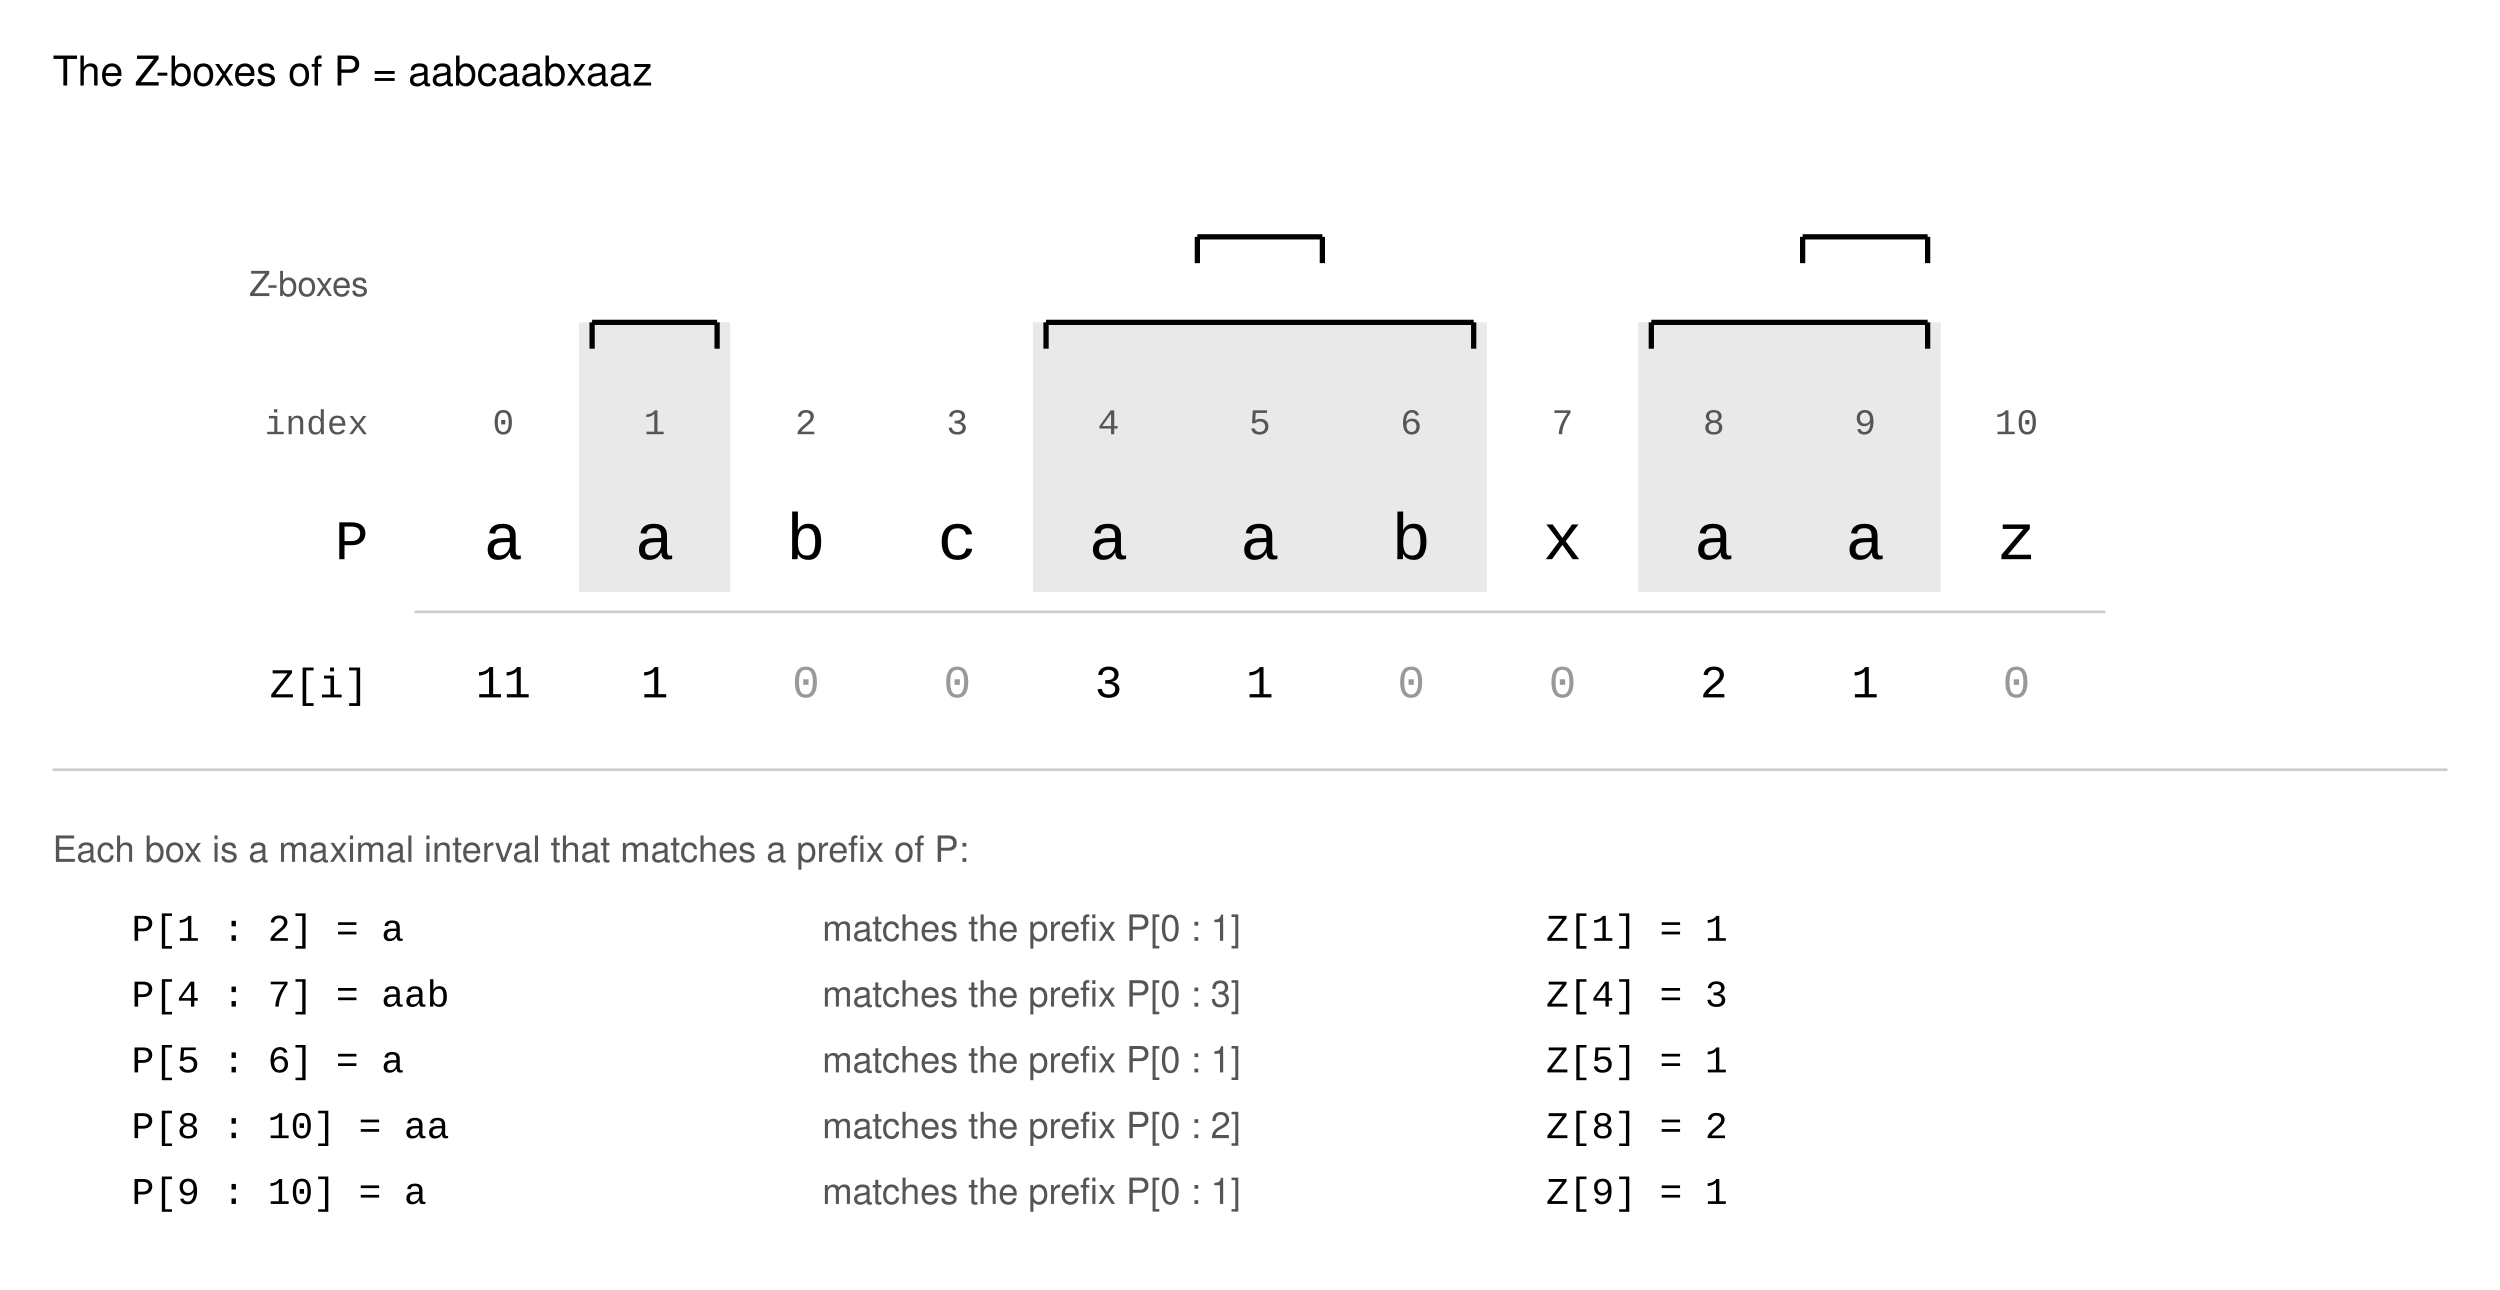
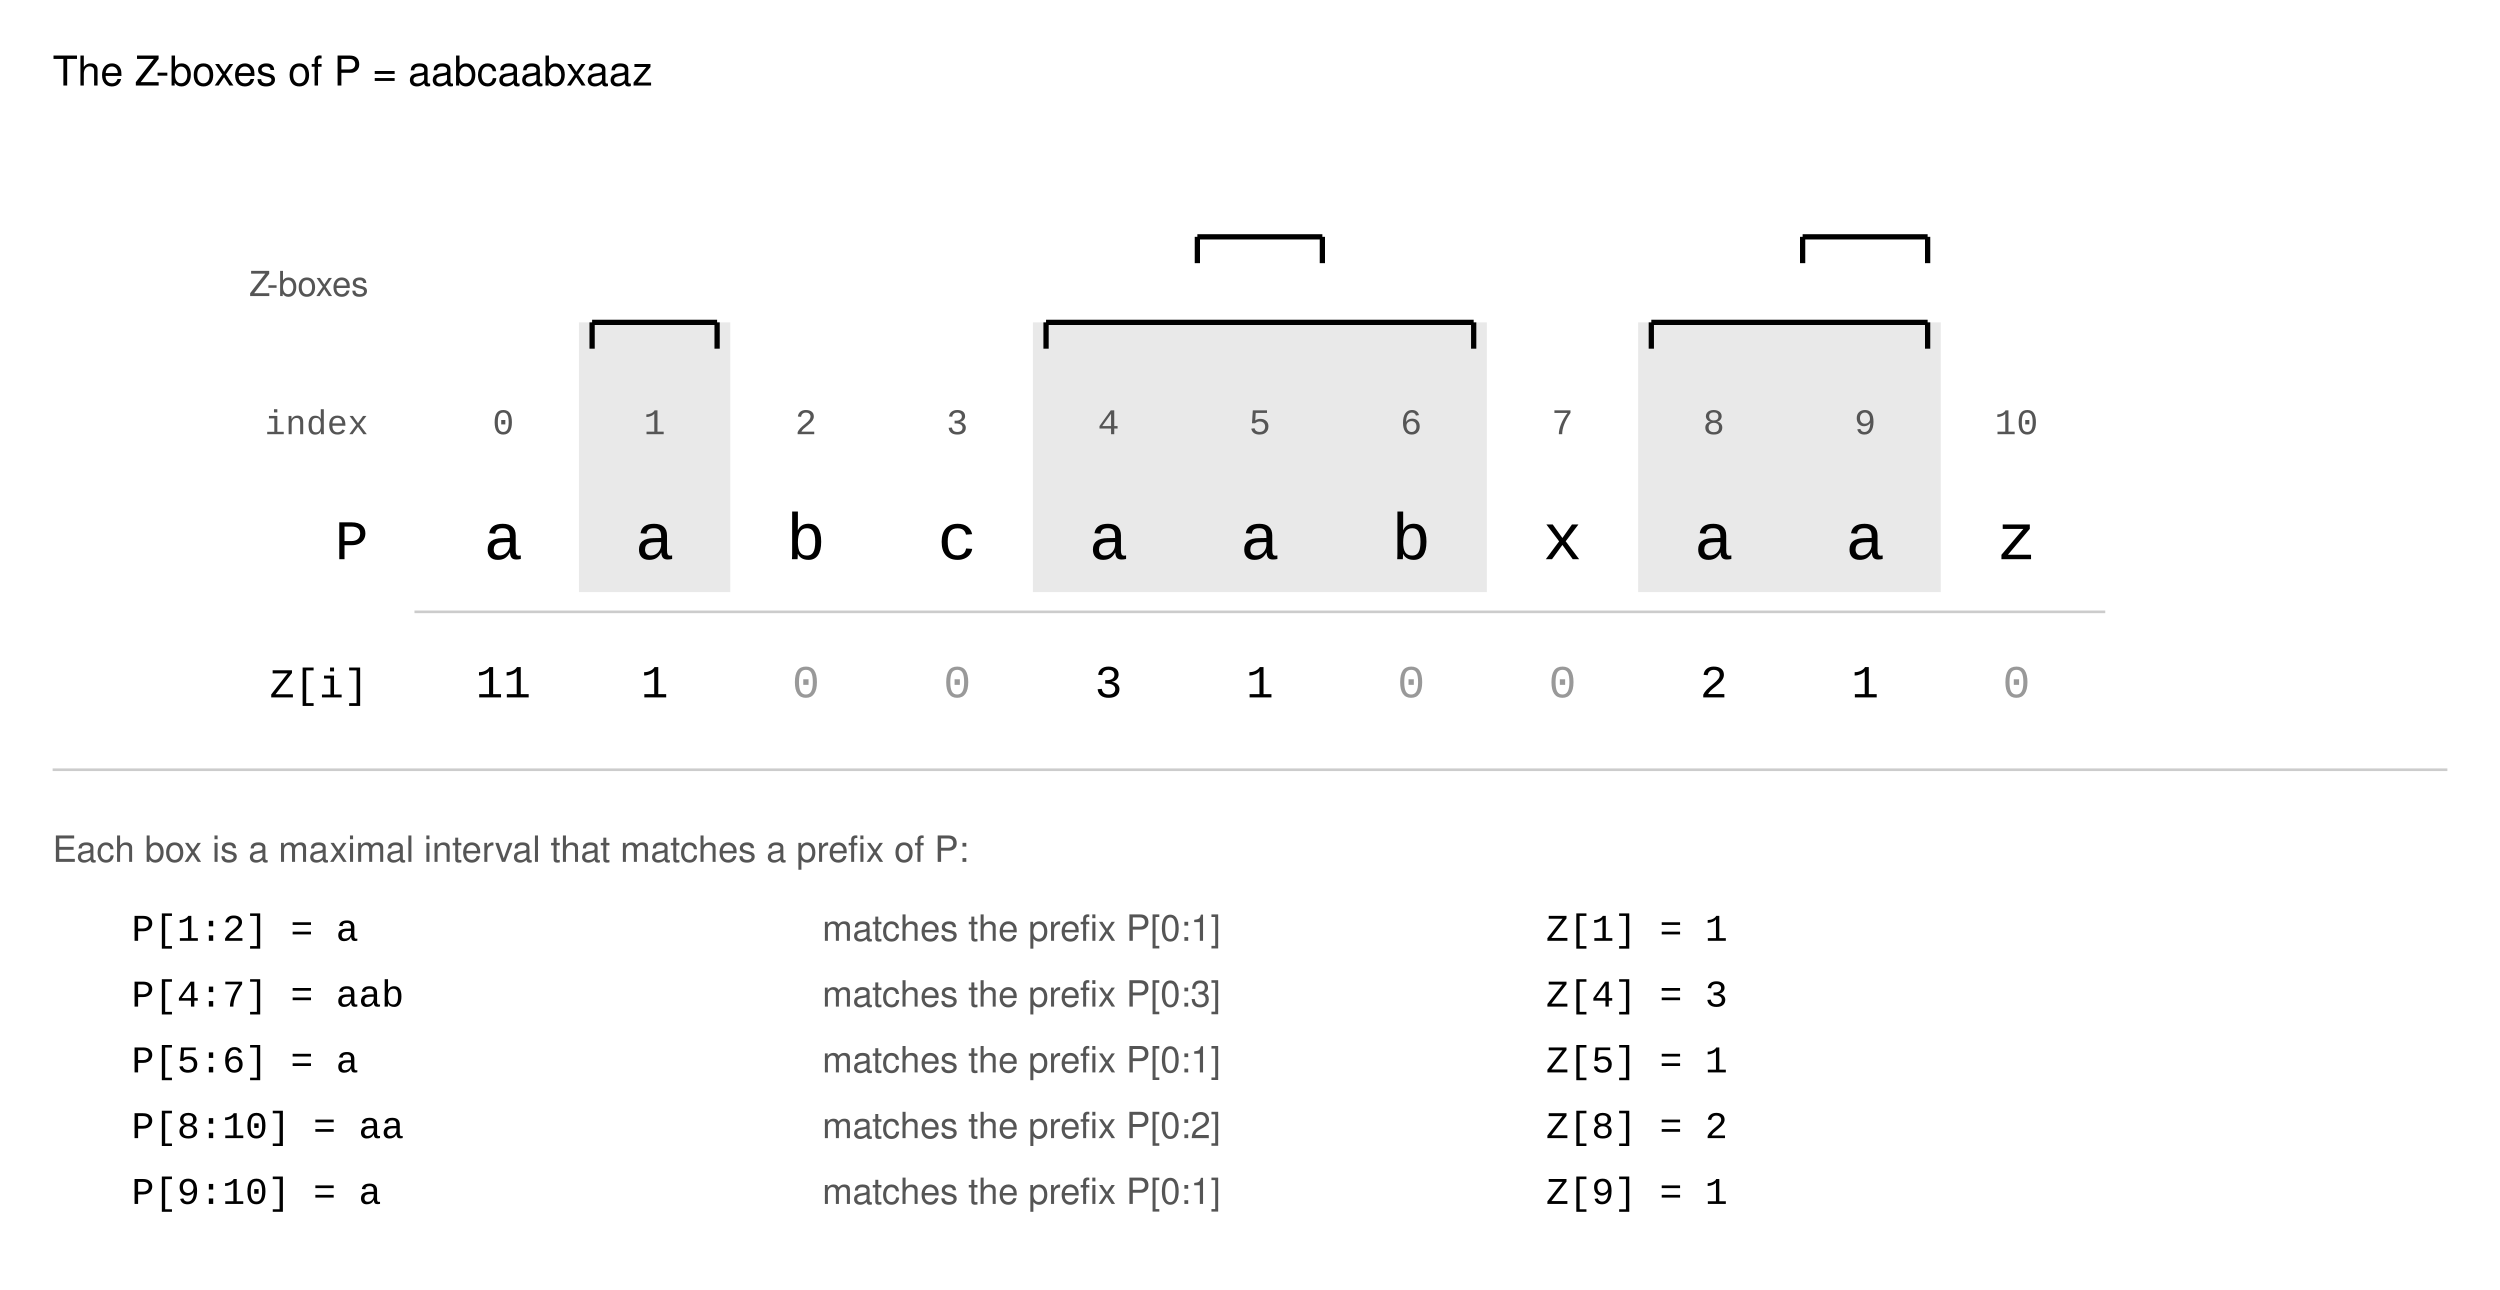
<svg xmlns="http://www.w3.org/2000/svg" width="760" height="392" viewBox="0 0 760 392">
  <text x="16.00" y="26.00" font-family="-apple-system, 'Helvetica Neue', Helvetica, Arial, sans-serif" font-size="12.50" fill="#000000" text-anchor="start" font-weight="normal" xml:space="preserve">The Z-boxes of P = aabcaabxaaz</text>
  <rect x="176.00" y="98.00" width="46.00" height="82.00" fill="#e9e9e9" stroke="none" stroke-width="1.00" rx="0.0" />
  <rect x="314.00" y="98.00" width="138.00" height="82.00" fill="#e9e9e9" stroke="none" stroke-width="1.00" rx="0.0" />
  <rect x="498.00" y="98.00" width="92.00" height="82.00" fill="#e9e9e9" stroke="none" stroke-width="1.00" rx="0.0" />
  <line x1="180.00" y1="98.00" x2="218.00" y2="98.00" stroke="#000000" stroke-width="1.60" />
  <line x1="180.00" y1="98.00" x2="180.00" y2="106.00" stroke="#000000" stroke-width="1.60" />
  <line x1="218.00" y1="98.00" x2="218.00" y2="106.00" stroke="#000000" stroke-width="1.60" />
  <line x1="318.00" y1="98.00" x2="448.00" y2="98.00" stroke="#000000" stroke-width="1.60" />
  <line x1="318.00" y1="98.00" x2="318.00" y2="106.00" stroke="#000000" stroke-width="1.60" />
  <line x1="448.00" y1="98.00" x2="448.00" y2="106.00" stroke="#000000" stroke-width="1.60" />
  <line x1="364.00" y1="72.00" x2="402.00" y2="72.00" stroke="#000000" stroke-width="1.60" />
  <line x1="364.00" y1="72.00" x2="364.00" y2="80.00" stroke="#000000" stroke-width="1.60" />
  <line x1="402.00" y1="72.00" x2="402.00" y2="80.00" stroke="#000000" stroke-width="1.60" />
  <line x1="502.00" y1="98.00" x2="586.00" y2="98.00" stroke="#000000" stroke-width="1.60" />
  <line x1="502.00" y1="98.00" x2="502.00" y2="106.00" stroke="#000000" stroke-width="1.60" />
  <line x1="586.00" y1="98.00" x2="586.00" y2="106.00" stroke="#000000" stroke-width="1.60" />
  <line x1="548.00" y1="72.00" x2="586.00" y2="72.00" stroke="#000000" stroke-width="1.60" />
  <line x1="548.00" y1="72.00" x2="548.00" y2="80.00" stroke="#000000" stroke-width="1.60" />
  <line x1="586.00" y1="72.00" x2="586.00" y2="80.00" stroke="#000000" stroke-width="1.60" />
  <text x="112.00" y="90.00" font-family="-apple-system, 'Helvetica Neue', Helvetica, Arial, sans-serif" font-size="10.50" fill="#555555" text-anchor="end" font-weight="normal" xml:space="preserve">Z-boxes</text>
  <text x="112.00" y="132.00" font-family="ui-monospace, 'SF Mono', Menlo, Consolas, 'Courier New', monospace" font-size="10.50" fill="#555555" text-anchor="end" font-weight="normal" xml:space="preserve">index</text>
  <text x="153.00" y="132.00" font-family="ui-monospace, 'SF Mono', Menlo, Consolas, 'Courier New', monospace" font-size="11.00" fill="#555555" text-anchor="middle" font-weight="normal" xml:space="preserve">0</text>
  <text x="199.00" y="132.00" font-family="ui-monospace, 'SF Mono', Menlo, Consolas, 'Courier New', monospace" font-size="11.00" fill="#555555" text-anchor="middle" font-weight="normal" xml:space="preserve">1</text>
  <text x="245.00" y="132.00" font-family="ui-monospace, 'SF Mono', Menlo, Consolas, 'Courier New', monospace" font-size="11.00" fill="#555555" text-anchor="middle" font-weight="normal" xml:space="preserve">2</text>
  <text x="291.00" y="132.00" font-family="ui-monospace, 'SF Mono', Menlo, Consolas, 'Courier New', monospace" font-size="11.00" fill="#555555" text-anchor="middle" font-weight="normal" xml:space="preserve">3</text>
  <text x="337.00" y="132.00" font-family="ui-monospace, 'SF Mono', Menlo, Consolas, 'Courier New', monospace" font-size="11.00" fill="#555555" text-anchor="middle" font-weight="normal" xml:space="preserve">4</text>
  <text x="383.00" y="132.00" font-family="ui-monospace, 'SF Mono', Menlo, Consolas, 'Courier New', monospace" font-size="11.00" fill="#555555" text-anchor="middle" font-weight="normal" xml:space="preserve">5</text>
  <text x="429.00" y="132.00" font-family="ui-monospace, 'SF Mono', Menlo, Consolas, 'Courier New', monospace" font-size="11.00" fill="#555555" text-anchor="middle" font-weight="normal" xml:space="preserve">6</text>
  <text x="475.00" y="132.00" font-family="ui-monospace, 'SF Mono', Menlo, Consolas, 'Courier New', monospace" font-size="11.00" fill="#555555" text-anchor="middle" font-weight="normal" xml:space="preserve">7</text>
  <text x="521.00" y="132.00" font-family="ui-monospace, 'SF Mono', Menlo, Consolas, 'Courier New', monospace" font-size="11.00" fill="#555555" text-anchor="middle" font-weight="normal" xml:space="preserve">8</text>
  <text x="567.00" y="132.00" font-family="ui-monospace, 'SF Mono', Menlo, Consolas, 'Courier New', monospace" font-size="11.00" fill="#555555" text-anchor="middle" font-weight="normal" xml:space="preserve">9</text>
  <text x="613.00" y="132.00" font-family="ui-monospace, 'SF Mono', Menlo, Consolas, 'Courier New', monospace" font-size="11.00" fill="#555555" text-anchor="middle" font-weight="normal" xml:space="preserve">10</text>
  <text x="112.00" y="170.00" font-family="ui-monospace, 'SF Mono', Menlo, Consolas, 'Courier New', monospace" font-size="17.00" fill="#000000" text-anchor="end" font-weight="normal" xml:space="preserve">P</text>
  <text x="153.00" y="170.00" font-family="ui-monospace, 'SF Mono', Menlo, Consolas, 'Courier New', monospace" font-size="20.00" fill="#000000" text-anchor="middle" font-weight="normal" xml:space="preserve">a</text>
  <text x="199.00" y="170.00" font-family="ui-monospace, 'SF Mono', Menlo, Consolas, 'Courier New', monospace" font-size="20.00" fill="#000000" text-anchor="middle" font-weight="normal" xml:space="preserve">a</text>
  <text x="245.00" y="170.00" font-family="ui-monospace, 'SF Mono', Menlo, Consolas, 'Courier New', monospace" font-size="20.00" fill="#000000" text-anchor="middle" font-weight="normal" xml:space="preserve">b</text>
  <text x="291.00" y="170.00" font-family="ui-monospace, 'SF Mono', Menlo, Consolas, 'Courier New', monospace" font-size="20.00" fill="#000000" text-anchor="middle" font-weight="normal" xml:space="preserve">c</text>
  <text x="337.00" y="170.00" font-family="ui-monospace, 'SF Mono', Menlo, Consolas, 'Courier New', monospace" font-size="20.00" fill="#000000" text-anchor="middle" font-weight="normal" xml:space="preserve">a</text>
  <text x="383.00" y="170.00" font-family="ui-monospace, 'SF Mono', Menlo, Consolas, 'Courier New', monospace" font-size="20.00" fill="#000000" text-anchor="middle" font-weight="normal" xml:space="preserve">a</text>
  <text x="429.00" y="170.00" font-family="ui-monospace, 'SF Mono', Menlo, Consolas, 'Courier New', monospace" font-size="20.00" fill="#000000" text-anchor="middle" font-weight="normal" xml:space="preserve">b</text>
  <text x="475.00" y="170.00" font-family="ui-monospace, 'SF Mono', Menlo, Consolas, 'Courier New', monospace" font-size="20.00" fill="#000000" text-anchor="middle" font-weight="normal" xml:space="preserve">x</text>
  <text x="521.00" y="170.00" font-family="ui-monospace, 'SF Mono', Menlo, Consolas, 'Courier New', monospace" font-size="20.00" fill="#000000" text-anchor="middle" font-weight="normal" xml:space="preserve">a</text>
  <text x="567.00" y="170.00" font-family="ui-monospace, 'SF Mono', Menlo, Consolas, 'Courier New', monospace" font-size="20.00" fill="#000000" text-anchor="middle" font-weight="normal" xml:space="preserve">a</text>
  <text x="613.00" y="170.00" font-family="ui-monospace, 'SF Mono', Menlo, Consolas, 'Courier New', monospace" font-size="20.00" fill="#000000" text-anchor="middle" font-weight="normal" xml:space="preserve">z</text>
  <line x1="126.00" y1="186.00" x2="640.00" y2="186.00" stroke="#cccccc" stroke-width="0.80" />
  <text x="112.00" y="212.00" font-family="ui-monospace, 'SF Mono', Menlo, Consolas, 'Courier New', monospace" font-size="12.50" fill="#000000" text-anchor="end" font-weight="normal" xml:space="preserve">Z[i]</text>
  <text x="153.00" y="212.00" font-family="ui-monospace, 'SF Mono', Menlo, Consolas, 'Courier New', monospace" font-size="14.00" fill="#000000" text-anchor="middle" font-weight="normal" xml:space="preserve">11</text>
  <text x="199.00" y="212.00" font-family="ui-monospace, 'SF Mono', Menlo, Consolas, 'Courier New', monospace" font-size="14.00" fill="#000000" text-anchor="middle" font-weight="normal" xml:space="preserve">1</text>
  <text x="245.00" y="212.00" font-family="ui-monospace, 'SF Mono', Menlo, Consolas, 'Courier New', monospace" font-size="14.00" fill="#999999" text-anchor="middle" font-weight="normal" xml:space="preserve">0</text>
  <text x="291.00" y="212.00" font-family="ui-monospace, 'SF Mono', Menlo, Consolas, 'Courier New', monospace" font-size="14.00" fill="#999999" text-anchor="middle" font-weight="normal" xml:space="preserve">0</text>
  <text x="337.00" y="212.00" font-family="ui-monospace, 'SF Mono', Menlo, Consolas, 'Courier New', monospace" font-size="14.00" fill="#000000" text-anchor="middle" font-weight="normal" xml:space="preserve">3</text>
  <text x="383.00" y="212.00" font-family="ui-monospace, 'SF Mono', Menlo, Consolas, 'Courier New', monospace" font-size="14.00" fill="#000000" text-anchor="middle" font-weight="normal" xml:space="preserve">1</text>
  <text x="429.00" y="212.00" font-family="ui-monospace, 'SF Mono', Menlo, Consolas, 'Courier New', monospace" font-size="14.00" fill="#999999" text-anchor="middle" font-weight="normal" xml:space="preserve">0</text>
  <text x="475.00" y="212.00" font-family="ui-monospace, 'SF Mono', Menlo, Consolas, 'Courier New', monospace" font-size="14.00" fill="#999999" text-anchor="middle" font-weight="normal" xml:space="preserve">0</text>
  <text x="521.00" y="212.00" font-family="ui-monospace, 'SF Mono', Menlo, Consolas, 'Courier New', monospace" font-size="14.00" fill="#000000" text-anchor="middle" font-weight="normal" xml:space="preserve">2</text>
  <text x="567.00" y="212.00" font-family="ui-monospace, 'SF Mono', Menlo, Consolas, 'Courier New', monospace" font-size="14.00" fill="#000000" text-anchor="middle" font-weight="normal" xml:space="preserve">1</text>
  <text x="613.00" y="212.00" font-family="ui-monospace, 'SF Mono', Menlo, Consolas, 'Courier New', monospace" font-size="14.00" fill="#999999" text-anchor="middle" font-weight="normal" xml:space="preserve">0</text>
  <line x1="16.00" y1="234.00" x2="744.00" y2="234.00" stroke="#cccccc" stroke-width="0.80" />
  <text x="16.00" y="262.00" font-family="-apple-system, 'Helvetica Neue', Helvetica, Arial, sans-serif" font-size="11.00" fill="#555555" text-anchor="start" font-weight="normal" xml:space="preserve">Each box is a maximal interval that matches a prefix of P:</text>
-   <text x="40.00" y="286.00" font-family="ui-monospace, 'SF Mono', Menlo, Consolas, 'Courier New', monospace" font-size="11.50" fill="#000000" text-anchor="start" font-weight="normal" xml:space="preserve">P[1 : 2] = a</text>
-   <text x="250.00" y="286.00" font-family="-apple-system, 'Helvetica Neue', Helvetica, Arial, sans-serif" font-size="11.00" fill="#555555" text-anchor="start" font-weight="normal" xml:space="preserve">matches the prefix P[0 : 1]</text>
+   <text x="40.00" y="286.00" font-family="ui-monospace, 'SF Mono', Menlo, Consolas, 'Courier New', monospace" font-size="11.50" fill="#000000" text-anchor="start" font-weight="normal" xml:space="preserve">P[1:2] = a</text>
+   <text x="250.00" y="286.00" font-family="-apple-system, 'Helvetica Neue', Helvetica, Arial, sans-serif" font-size="11.00" fill="#555555" text-anchor="start" font-weight="normal" xml:space="preserve">matches the prefix P[0:1]</text>
  <text x="470.00" y="286.00" font-family="ui-monospace, 'SF Mono', Menlo, Consolas, 'Courier New', monospace" font-size="11.50" fill="#000000" text-anchor="start" font-weight="normal" xml:space="preserve">Z[1] = 1</text>
-   <text x="40.00" y="306.00" font-family="ui-monospace, 'SF Mono', Menlo, Consolas, 'Courier New', monospace" font-size="11.50" fill="#000000" text-anchor="start" font-weight="normal" xml:space="preserve">P[4 : 7] = aab</text>
-   <text x="250.00" y="306.00" font-family="-apple-system, 'Helvetica Neue', Helvetica, Arial, sans-serif" font-size="11.00" fill="#555555" text-anchor="start" font-weight="normal" xml:space="preserve">matches the prefix P[0 : 3]</text>
+   <text x="40.00" y="306.00" font-family="ui-monospace, 'SF Mono', Menlo, Consolas, 'Courier New', monospace" font-size="11.50" fill="#000000" text-anchor="start" font-weight="normal" xml:space="preserve">P[4:7] = aab</text>
+   <text x="250.00" y="306.00" font-family="-apple-system, 'Helvetica Neue', Helvetica, Arial, sans-serif" font-size="11.00" fill="#555555" text-anchor="start" font-weight="normal" xml:space="preserve">matches the prefix P[0:3]</text>
  <text x="470.00" y="306.00" font-family="ui-monospace, 'SF Mono', Menlo, Consolas, 'Courier New', monospace" font-size="11.50" fill="#000000" text-anchor="start" font-weight="normal" xml:space="preserve">Z[4] = 3</text>
-   <text x="40.00" y="326.00" font-family="ui-monospace, 'SF Mono', Menlo, Consolas, 'Courier New', monospace" font-size="11.50" fill="#000000" text-anchor="start" font-weight="normal" xml:space="preserve">P[5 : 6] = a</text>
-   <text x="250.00" y="326.00" font-family="-apple-system, 'Helvetica Neue', Helvetica, Arial, sans-serif" font-size="11.00" fill="#555555" text-anchor="start" font-weight="normal" xml:space="preserve">matches the prefix P[0 : 1]</text>
+   <text x="40.00" y="326.00" font-family="ui-monospace, 'SF Mono', Menlo, Consolas, 'Courier New', monospace" font-size="11.50" fill="#000000" text-anchor="start" font-weight="normal" xml:space="preserve">P[5:6] = a</text>
+   <text x="250.00" y="326.00" font-family="-apple-system, 'Helvetica Neue', Helvetica, Arial, sans-serif" font-size="11.00" fill="#555555" text-anchor="start" font-weight="normal" xml:space="preserve">matches the prefix P[0:1]</text>
  <text x="470.00" y="326.00" font-family="ui-monospace, 'SF Mono', Menlo, Consolas, 'Courier New', monospace" font-size="11.50" fill="#000000" text-anchor="start" font-weight="normal" xml:space="preserve">Z[5] = 1</text>
-   <text x="40.00" y="346.00" font-family="ui-monospace, 'SF Mono', Menlo, Consolas, 'Courier New', monospace" font-size="11.50" fill="#000000" text-anchor="start" font-weight="normal" xml:space="preserve">P[8 : 10] = aa</text>
-   <text x="250.00" y="346.00" font-family="-apple-system, 'Helvetica Neue', Helvetica, Arial, sans-serif" font-size="11.00" fill="#555555" text-anchor="start" font-weight="normal" xml:space="preserve">matches the prefix P[0 : 2]</text>
+   <text x="40.00" y="346.00" font-family="ui-monospace, 'SF Mono', Menlo, Consolas, 'Courier New', monospace" font-size="11.50" fill="#000000" text-anchor="start" font-weight="normal" xml:space="preserve">P[8:10] = aa</text>
+   <text x="250.00" y="346.00" font-family="-apple-system, 'Helvetica Neue', Helvetica, Arial, sans-serif" font-size="11.00" fill="#555555" text-anchor="start" font-weight="normal" xml:space="preserve">matches the prefix P[0:2]</text>
  <text x="470.00" y="346.00" font-family="ui-monospace, 'SF Mono', Menlo, Consolas, 'Courier New', monospace" font-size="11.50" fill="#000000" text-anchor="start" font-weight="normal" xml:space="preserve">Z[8] = 2</text>
-   <text x="40.00" y="366.00" font-family="ui-monospace, 'SF Mono', Menlo, Consolas, 'Courier New', monospace" font-size="11.50" fill="#000000" text-anchor="start" font-weight="normal" xml:space="preserve">P[9 : 10] = a</text>
-   <text x="250.00" y="366.00" font-family="-apple-system, 'Helvetica Neue', Helvetica, Arial, sans-serif" font-size="11.00" fill="#555555" text-anchor="start" font-weight="normal" xml:space="preserve">matches the prefix P[0 : 1]</text>
+   <text x="40.00" y="366.00" font-family="ui-monospace, 'SF Mono', Menlo, Consolas, 'Courier New', monospace" font-size="11.50" fill="#000000" text-anchor="start" font-weight="normal" xml:space="preserve">P[9:10] = a</text>
+   <text x="250.00" y="366.00" font-family="-apple-system, 'Helvetica Neue', Helvetica, Arial, sans-serif" font-size="11.00" fill="#555555" text-anchor="start" font-weight="normal" xml:space="preserve">matches the prefix P[0:1]</text>
  <text x="470.00" y="366.00" font-family="ui-monospace, 'SF Mono', Menlo, Consolas, 'Courier New', monospace" font-size="11.50" fill="#000000" text-anchor="start" font-weight="normal" xml:space="preserve">Z[9] = 1</text>
</svg>
